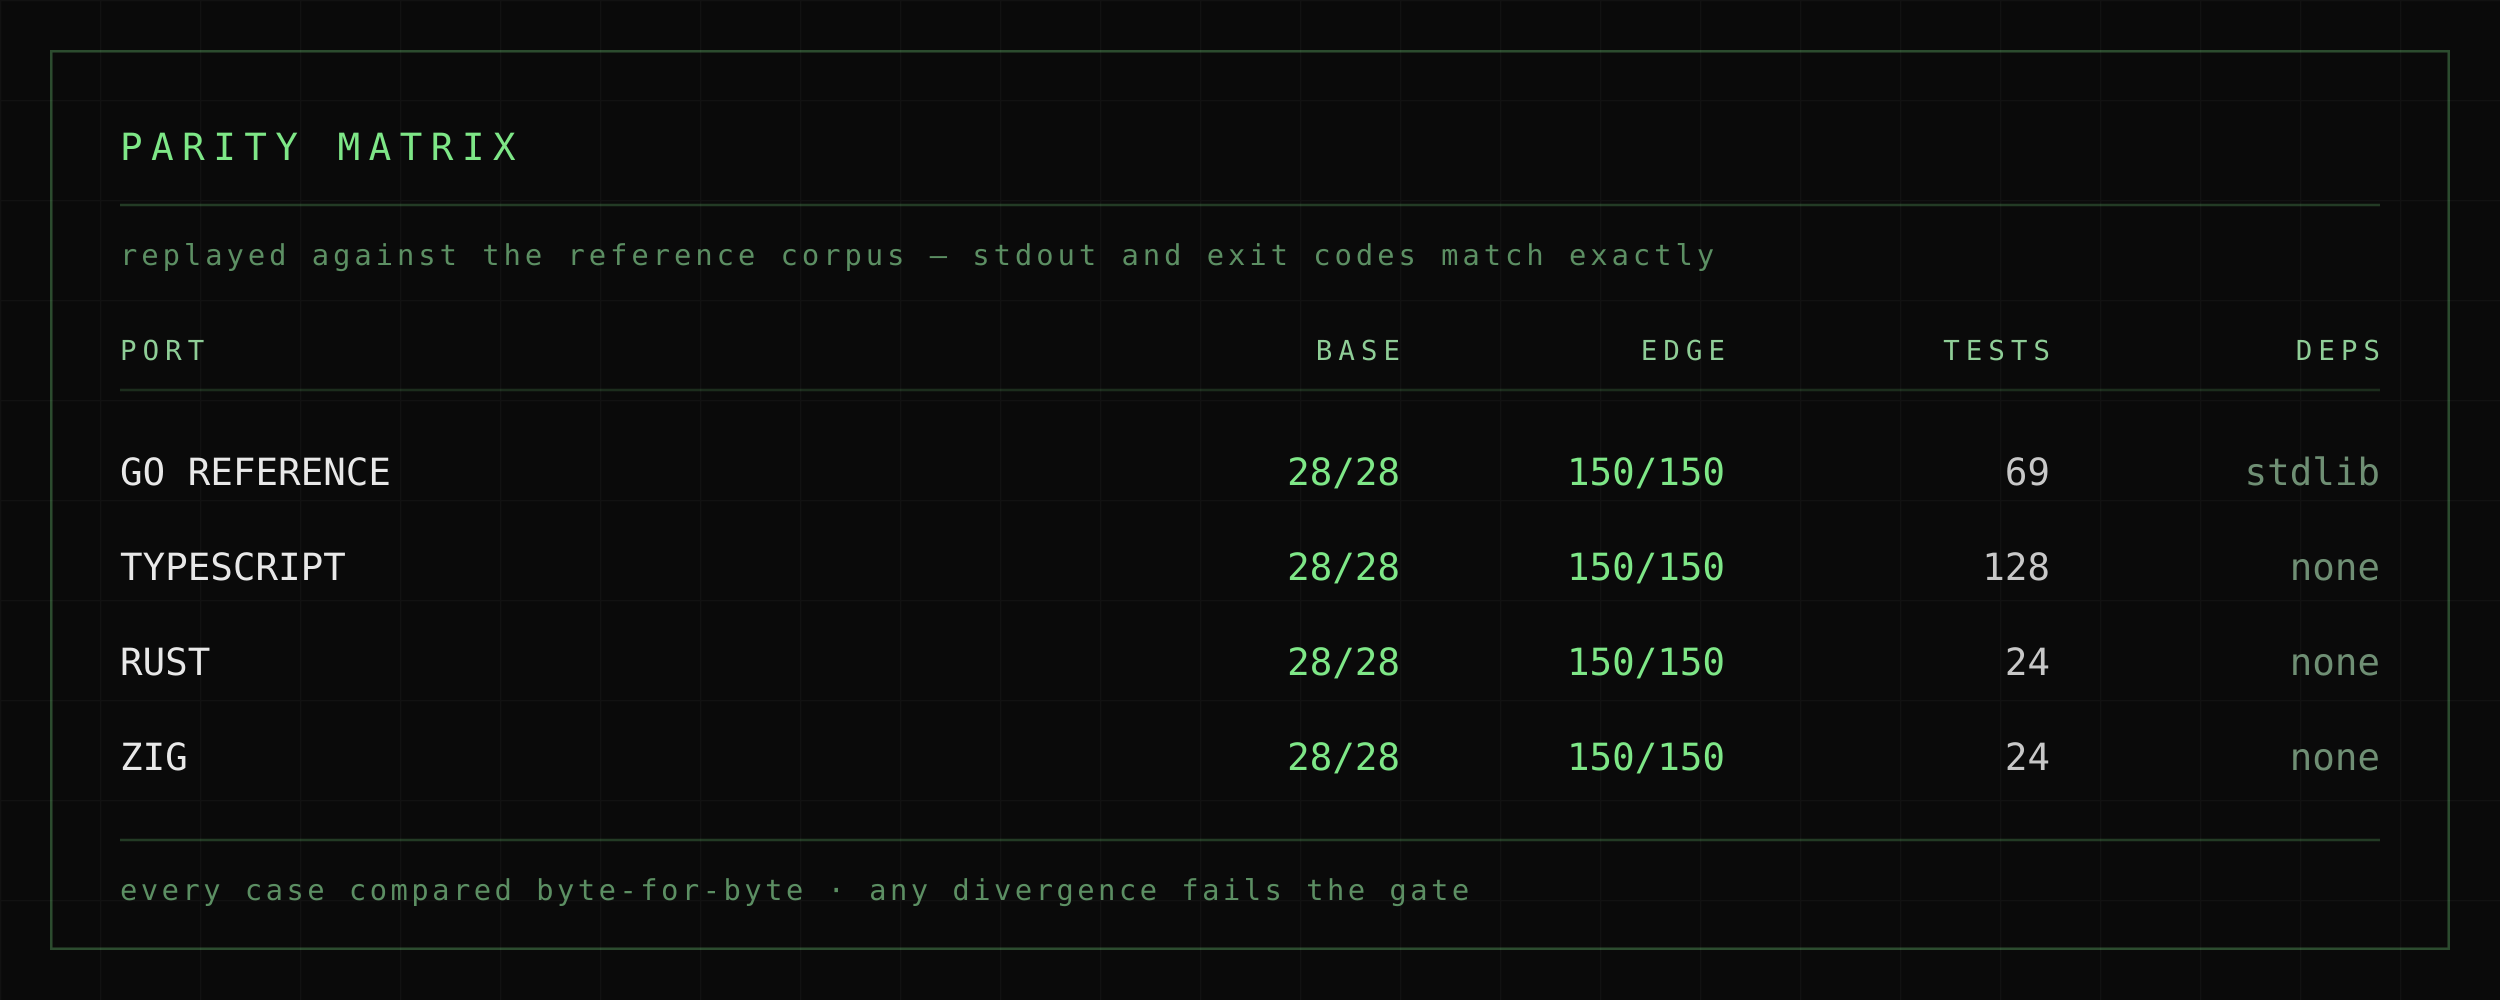
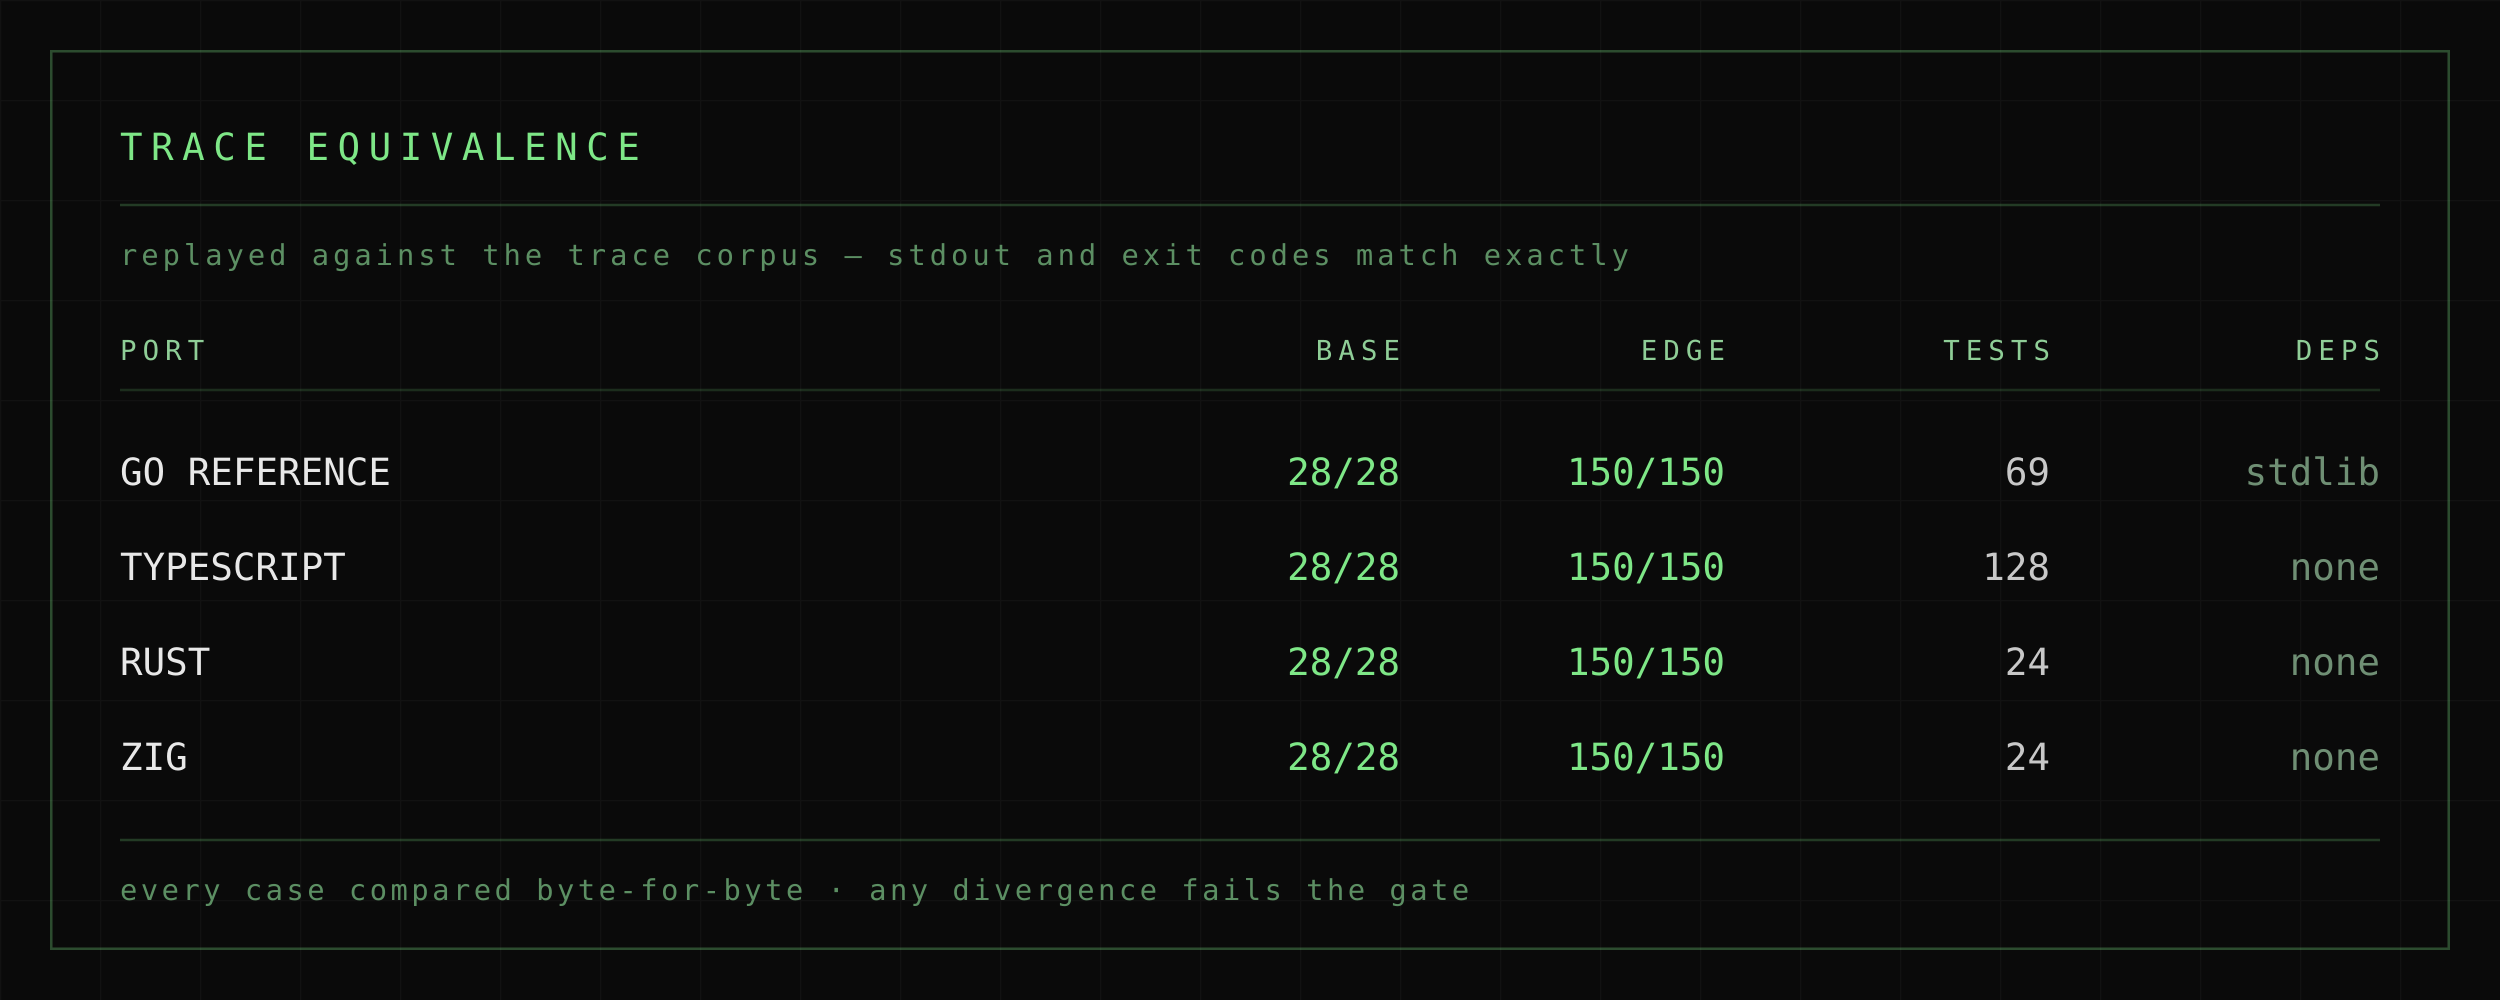
<svg xmlns="http://www.w3.org/2000/svg" viewBox="0 0 1000 400" width="1000" height="400" role="img" aria-label="OwnScout parity matrix: every port replays 28 base and 150 edge cases byte-for-byte">
  <defs>
    <pattern id="grid" width="40" height="40" patternUnits="userSpaceOnUse">
      <path d="M40 0H0V40" fill="none" stroke="#ffffff" stroke-opacity="0.035" stroke-width="1" />
    </pattern>
  </defs>
  <rect width="1000" height="400" fill="#0a0a0a" />
  <rect width="1000" height="400" fill="url(#grid)" />
  <rect x="20.5" y="20.5" width="959" height="359" fill="none" stroke="#7ee787" stroke-opacity="0.3" />
-   <text x="48" y="64" font-family="ui-monospace, SFMono-Regular, Menlo, Consolas, monospace" font-size="15" fill="#7ee787" letter-spacing="3.4">PARITY MATRIX</text>
+   <text x="48" y="64" font-family="ui-monospace, SFMono-Regular, Menlo, Consolas, monospace" font-size="15" fill="#7ee787" letter-spacing="3.4">TRACE EQUIVALENCE</text>
  <line x1="48" y1="82" x2="952" y2="82" stroke="#7ee787" stroke-opacity="0.22" stroke-width="1" />
-   <text x="48" y="106" font-family="ui-monospace, SFMono-Regular, Menlo, Consolas, monospace" font-size="11.5" fill="#5c8f63" letter-spacing="1.6">replayed against the reference corpus — stdout and exit codes match exactly</text>
+   <text x="48" y="106" font-family="ui-monospace, SFMono-Regular, Menlo, Consolas, monospace" font-size="11.5" fill="#5c8f63" letter-spacing="1.6">replayed against the trace corpus — stdout and exit codes match exactly</text>
  <g font-family="ui-monospace, SFMono-Regular, Menlo, Consolas, monospace" font-size="11" fill="#8fce97" letter-spacing="2.4">
    <text x="48" y="144">PORT</text>
    <text x="560" y="144" text-anchor="end">BASE</text>
    <text x="690" y="144" text-anchor="end">EDGE</text>
    <text x="820" y="144" text-anchor="end">TESTS</text>
    <text x="952" y="144" text-anchor="end">DEPS</text>
  </g>
  <line x1="48" y1="156" x2="952" y2="156" stroke="#7ee787" stroke-opacity="0.16" stroke-width="1" />
  <g font-family="ui-monospace, SFMono-Regular, Menlo, Consolas, monospace" font-size="15">
    <g>
      <text x="48" y="194" fill="#e8e8e8">GO REFERENCE</text>
      <text x="560" y="194" text-anchor="end" fill="#7ee787">28/28</text>
      <text x="690" y="194" text-anchor="end" fill="#7ee787">150/150</text>
      <text x="820" y="194" text-anchor="end" fill="#c8c8c8">69</text>
      <text x="952" y="194" text-anchor="end" fill="#6f8f74">stdlib</text>
    </g>
    <g>
      <text x="48" y="232" fill="#e8e8e8">TYPESCRIPT</text>
      <text x="560" y="232" text-anchor="end" fill="#7ee787">28/28</text>
      <text x="690" y="232" text-anchor="end" fill="#7ee787">150/150</text>
      <text x="820" y="232" text-anchor="end" fill="#c8c8c8">128</text>
      <text x="952" y="232" text-anchor="end" fill="#6f8f74">none</text>
    </g>
    <g>
      <text x="48" y="270" fill="#e8e8e8">RUST</text>
      <text x="560" y="270" text-anchor="end" fill="#7ee787">28/28</text>
      <text x="690" y="270" text-anchor="end" fill="#7ee787">150/150</text>
      <text x="820" y="270" text-anchor="end" fill="#c8c8c8">24</text>
      <text x="952" y="270" text-anchor="end" fill="#6f8f74">none</text>
    </g>
    <g>
      <text x="48" y="308" fill="#e8e8e8">ZIG</text>
      <text x="560" y="308" text-anchor="end" fill="#7ee787">28/28</text>
      <text x="690" y="308" text-anchor="end" fill="#7ee787">150/150</text>
      <text x="820" y="308" text-anchor="end" fill="#c8c8c8">24</text>
      <text x="952" y="308" text-anchor="end" fill="#6f8f74">none</text>
    </g>
  </g>
  <line x1="48" y1="336" x2="952" y2="336" stroke="#7ee787" stroke-opacity="0.22" stroke-width="1" />
  <text x="48" y="360" font-family="ui-monospace, SFMono-Regular, Menlo, Consolas, monospace" font-size="11.5" fill="#5c8f63" letter-spacing="1.4">every case compared byte-for-byte · any divergence fails the gate</text>
</svg>
